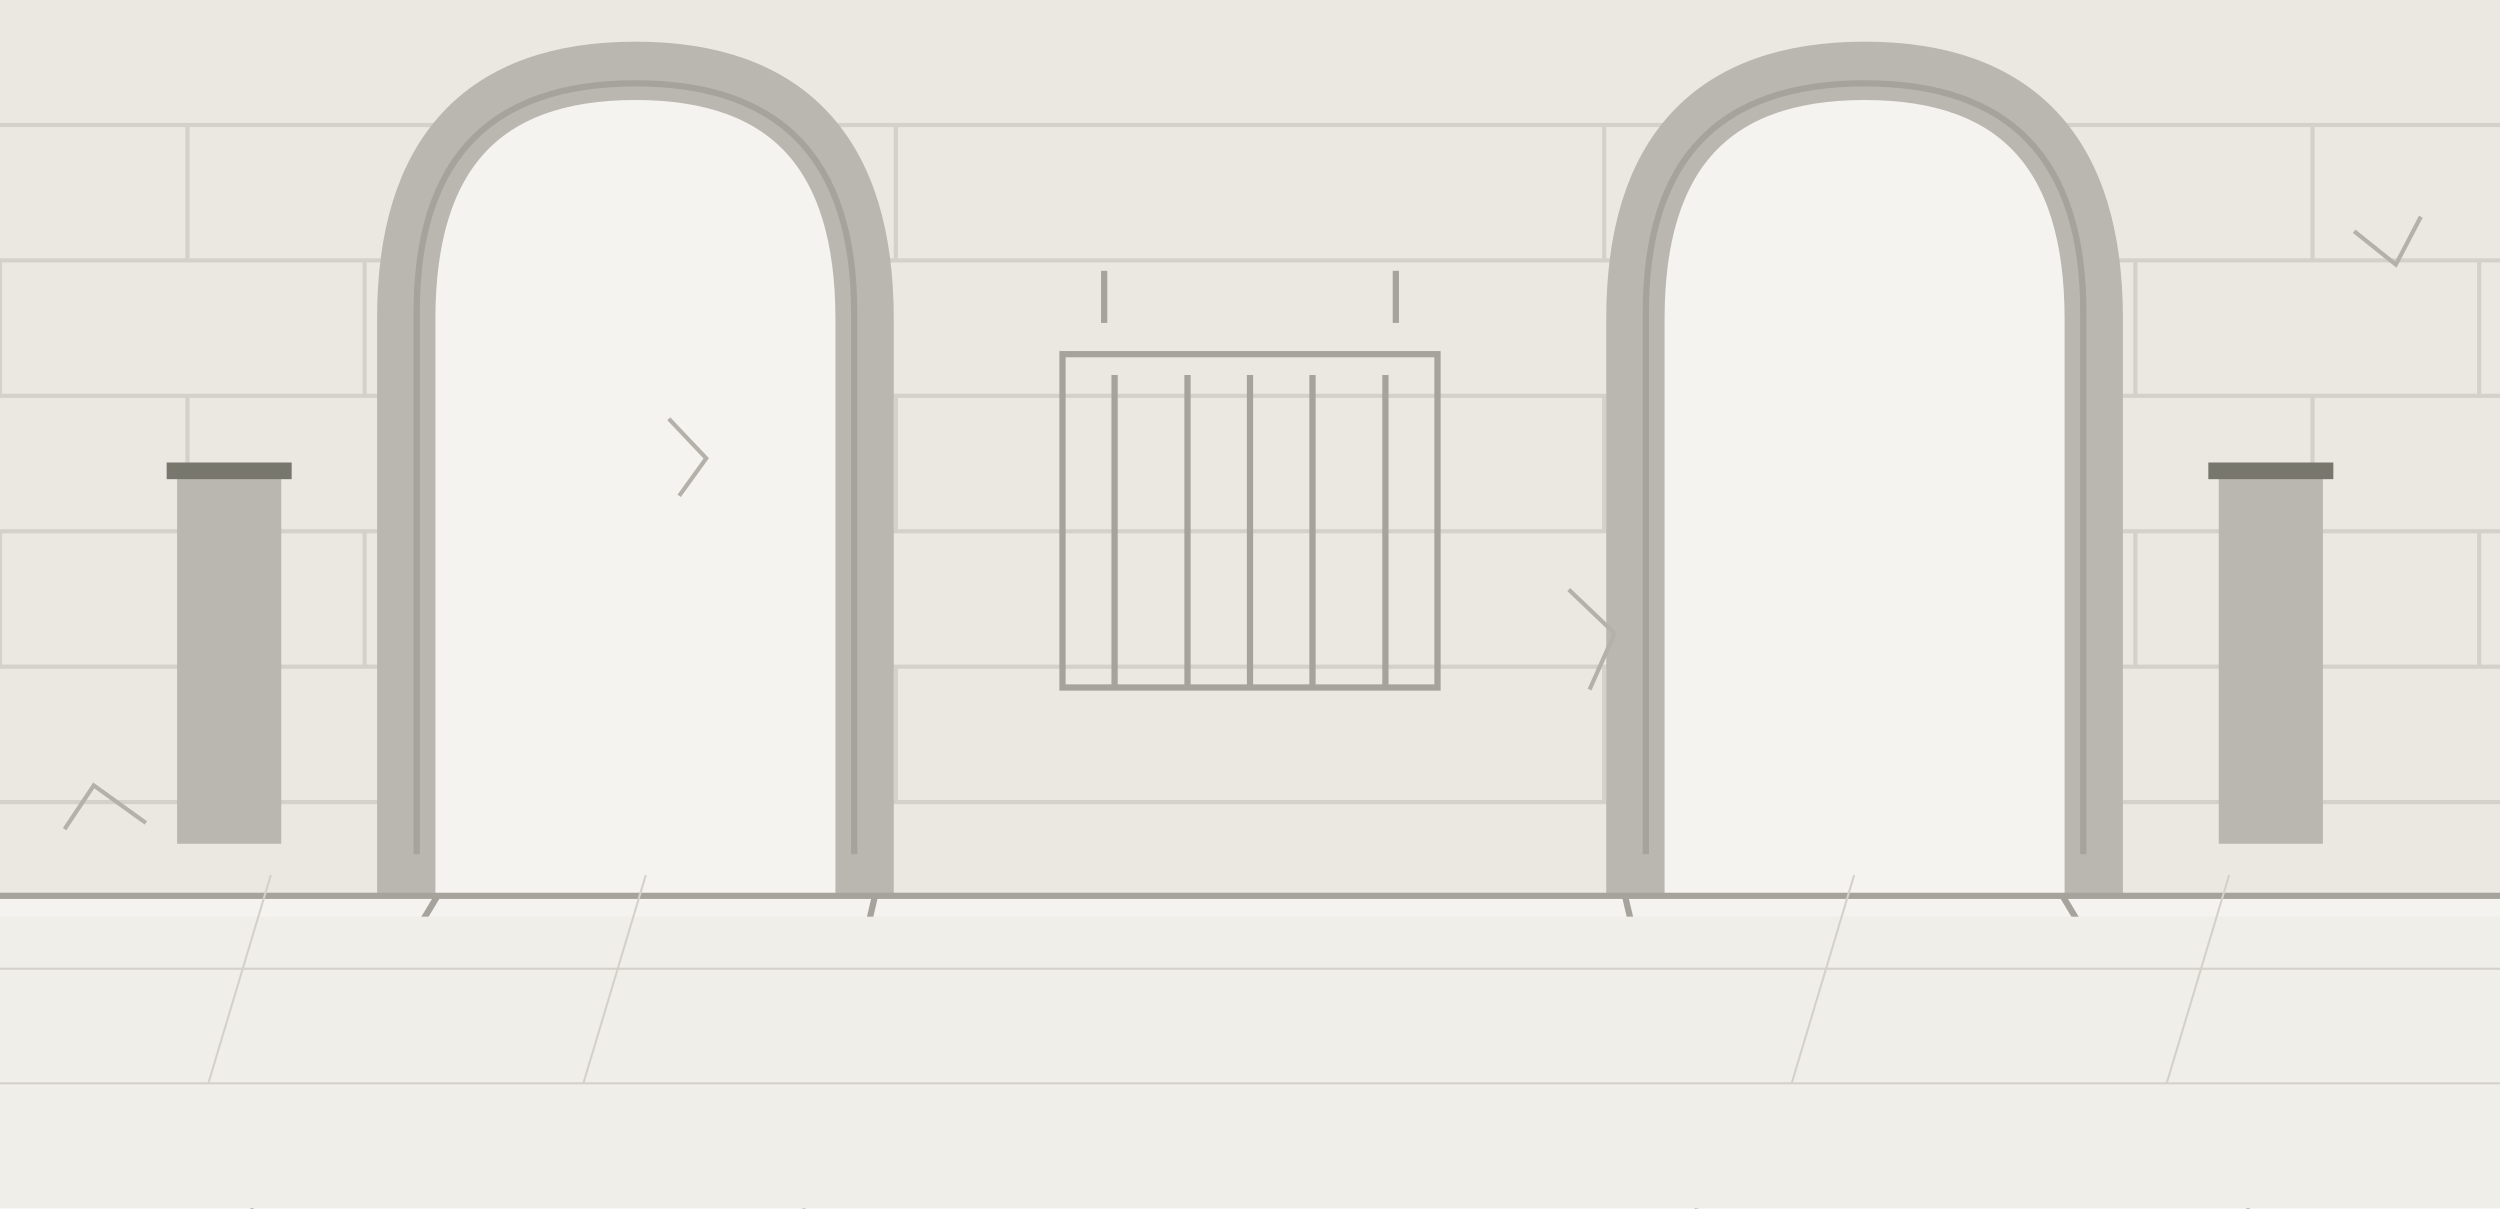
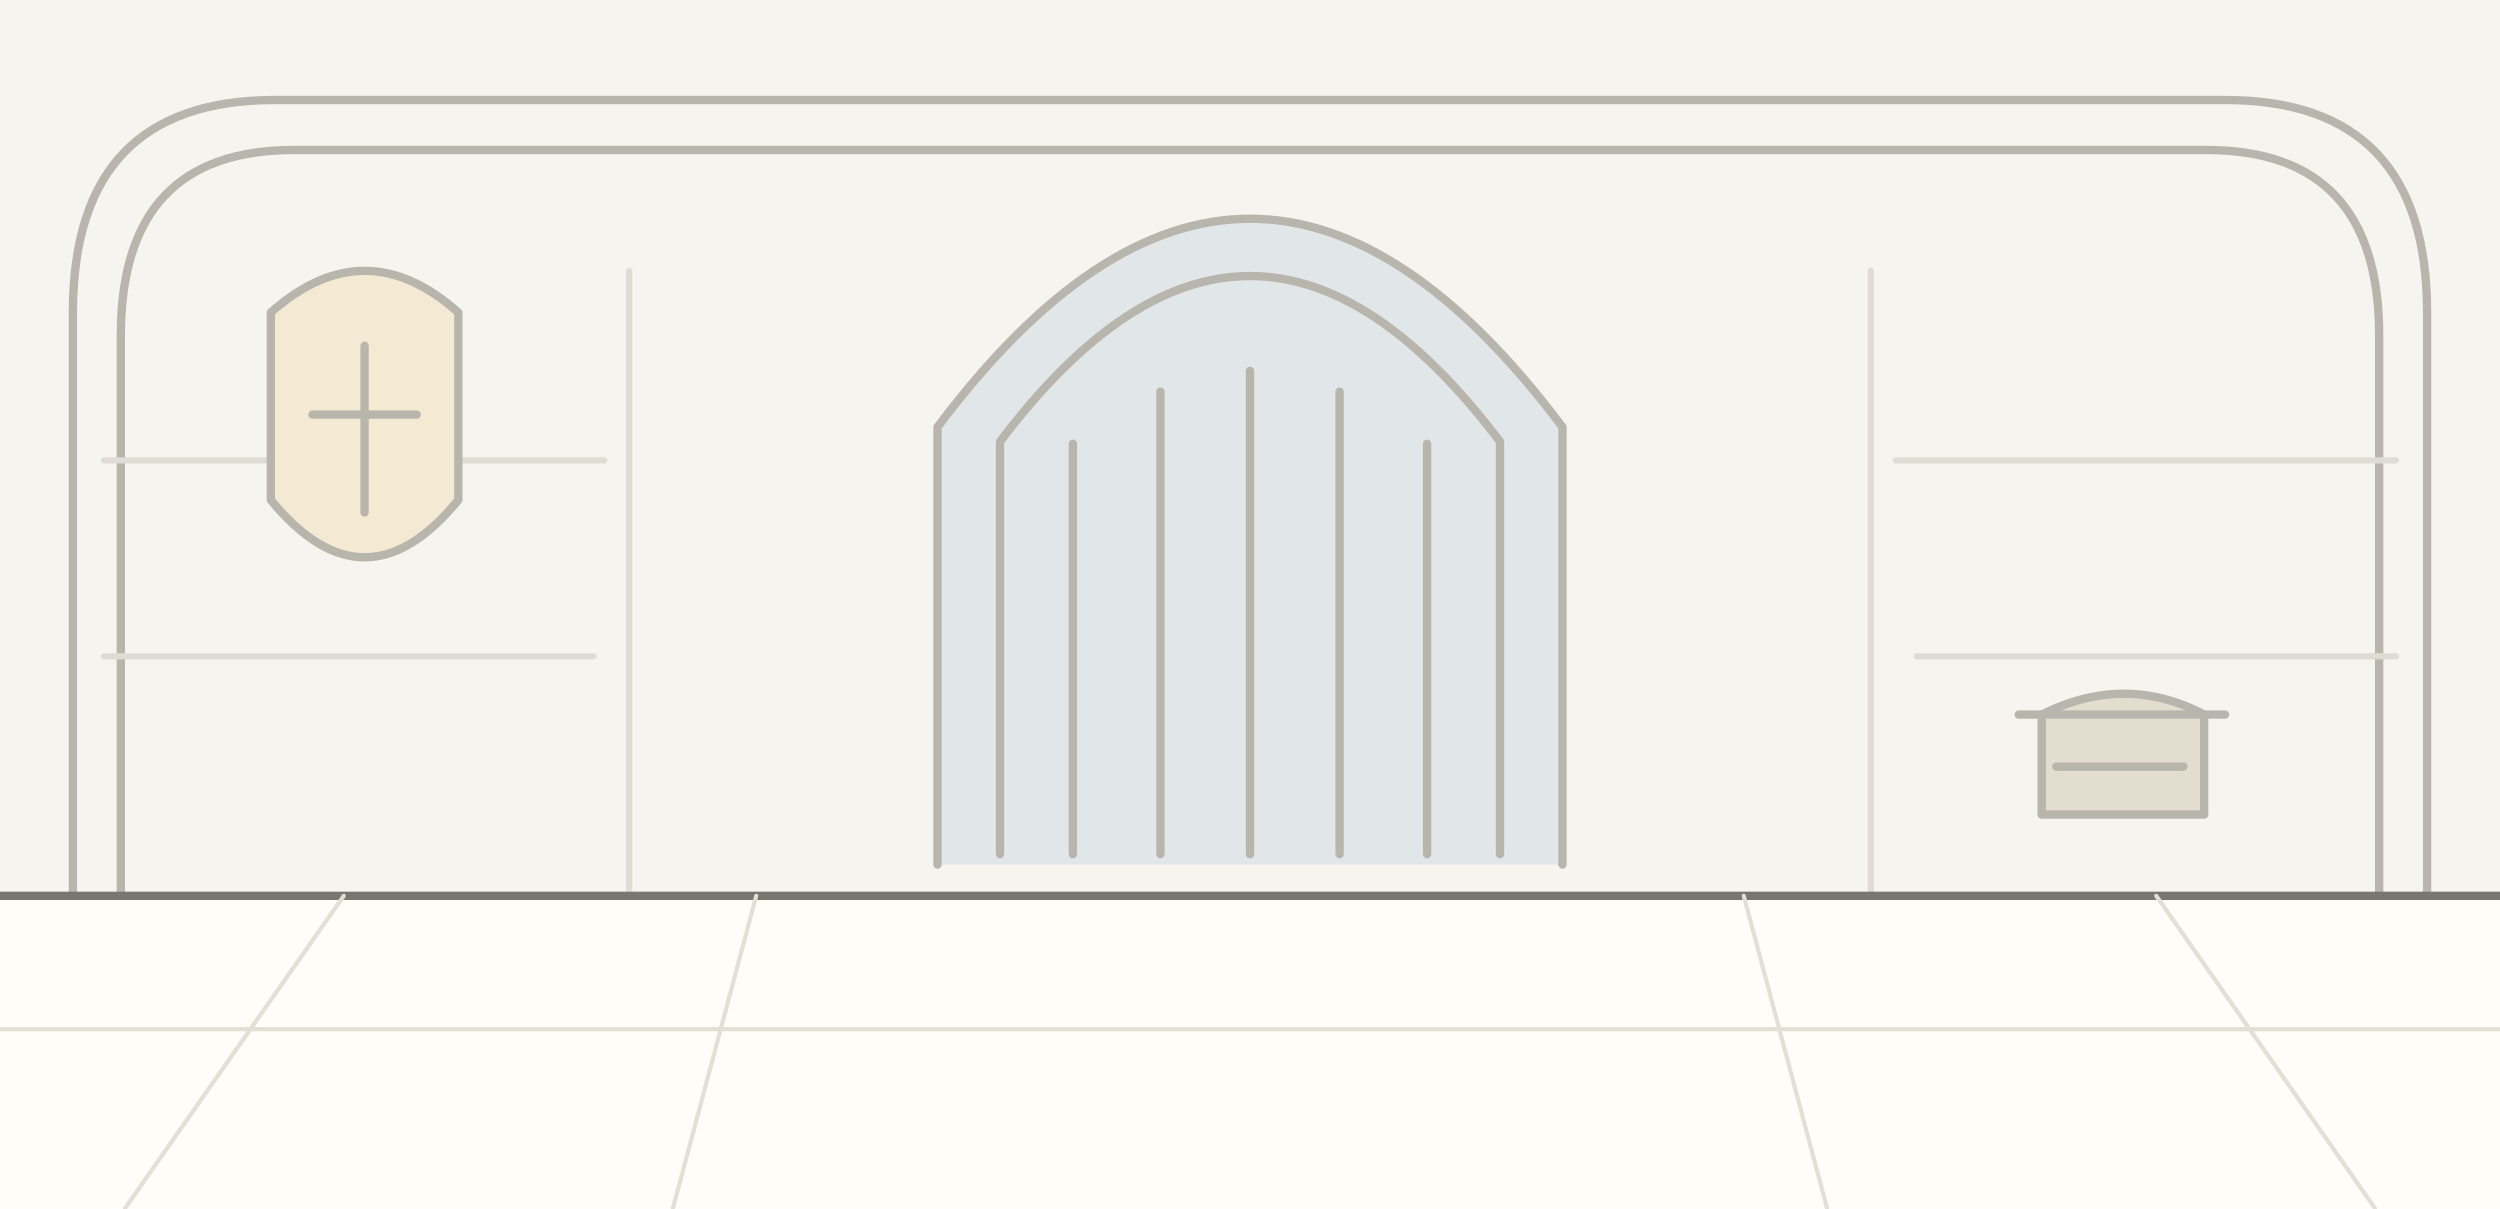
<svg xmlns="http://www.w3.org/2000/svg" width="1200" height="580" viewBox="0 0 1200 580">
-   <rect width="1200" height="580" fill="#f4f3ef" />
-   <path d="M0 0h1200v430H0z" fill="#eae8e1" />
-   <g stroke="#d3d1c9" stroke-width="2" fill="none">
-     <path d="M0 60h1200" />
-     <path d="M0 125h1200" />
-     <path d="M0 190h1200" />
-     <path d="M0 255h1200" />
-     <path d="M0 320h1200" />
-     <path d="M0 385h1200" />
-     <path d="M90 60v65" />
-     <path d="M260 60v65" />
-     <path d="M430 60v65" />
-     <path d="M770 60v65" />
-     <path d="M940 60v65" />
-     <path d="M1110 60v65" />
-     <path d="M90 190v65" />
-     <path d="M260 190v65" />
-     <path d="M430 190v65" />
-     <path d="M770 190v65" />
-     <path d="M940 190v65" />
-     <path d="M1110 190v65" />
-     <path d="M90 320v65" />
-     <path d="M260 320v65" />
-     <path d="M430 320v65" />
-     <path d="M770 320v65" />
-     <path d="M940 320v65" />
-     <path d="M1110 320v65" />
-     <path d="M0 125v65" />
-     <path d="M175 125v65" />
-     <path d="M345 125v65" />
-     <path d="M855 125v65" />
-     <path d="M1025 125v65" />
-     <path d="M1190 125v65" />
-     <path d="M0 255v65" />
-     <path d="M175 255v65" />
-     <path d="M345 255v65" />
-     <path d="M855 255v65" />
-     <path d="M1025 255v65" />
-     <path d="M1190 255v65" />
-   </g>
-   <path d="M195 430V153q0-119 110-119t110 119v277m370 0V153q0-119 110-119t110 119v277" stroke="#b9b7b0" stroke-width="28" fill="#f4f3ef" />
-   <g stroke="#a5a39c" stroke-width="3" fill="none">
-     <path d="M200 410V150q0-110 105-110t105 110v260M790 410V150q0-110 105-110t105 110v260" />
-     <path d="M0 430h1200M0 510h1200M210 430l-90 150M420 430l-35 150M780 430l35 150M990 430l90 150" />
-     <path d="M510 170h180v160H510zM535 180v150m35-150v150m30-150v150m30-150v150m35-150v150" />
-     <path d="M530 155v-25m140 25v-25" />
-   </g>
-   <path d="M0 440h1200v140H0z" fill="#efeee8" />
-   <g stroke="#d3d1c9" fill="none">
-     <path d="M0 465h1200M0 520h1200" />
-     <path d="m130 420 -30 100" />
-     <path d="m310 420 -30 100" />
-     <path d="m890 420 -30 100" />
-     <path d="m1070 420 -30 100" />
-   </g>
-   <path d="M85 225v180h50V225m930 0v180h50V225" fill="#b9b7b0" />
-   <path d="M80 226h60m920 0h60" stroke="#77776e" stroke-width="8" />
-   <g stroke="#b3b1a9" stroke-width="2">
-     <path d="m31 398 14-21 25 18m1060-284 20 16 12-23M321 201l18 19-13 18m427 45 22 21-12 27" fill="none" />
+   <rect width="1200" height="580" fill="#fffdf7" />
+   <path d="M0 0h1200v430H0Z" fill="#f6f4ef" />
+   <g fill="none" stroke="#b8b5ac" stroke-width="4" stroke-linejoin="round" stroke-linecap="round">
+     <path d="M35 430V150Q35 48 132 48h936q97 0 97 102v280" />
+     <path d="M58 430V161Q58 72 141 72h918q83 0 83 89v269" />
+     <path d="M50 315h235m635 0h230M50 221h240m620 0h240M302 430V130m596 0v300" stroke="#dfdcd4" stroke-width="3" />
+     <path d="M450 415V205Q600 5 750 205V415" fill="#e1e6e8" />
+     <path d="M480 410V212Q600 53 720 212V410" />
+     <path d="M515 213v197m42-222v222m43-232v232m43-222v222m42-197v197" />
+     <path d="M130 150q45-40 90 0v90q-45 55-90 0Z" fill="#f4ead4" />
+     <path d="M175 166v80m-25-47h50" />
+     <path d="M0 430h1200" stroke="#77776f" />
+     <path d="M0 494h1200M165 430 60 580m303-150-40 150m514-150 40 150m158-150 105 150" stroke="#e2dfd5" stroke-width="2" />
+     <path d="M980 343q40-20 78 0v48h-78Z" fill="#e3ddd0" />
+     <path d="M969 343h99m-81 25h61" />
  </g>
</svg>
